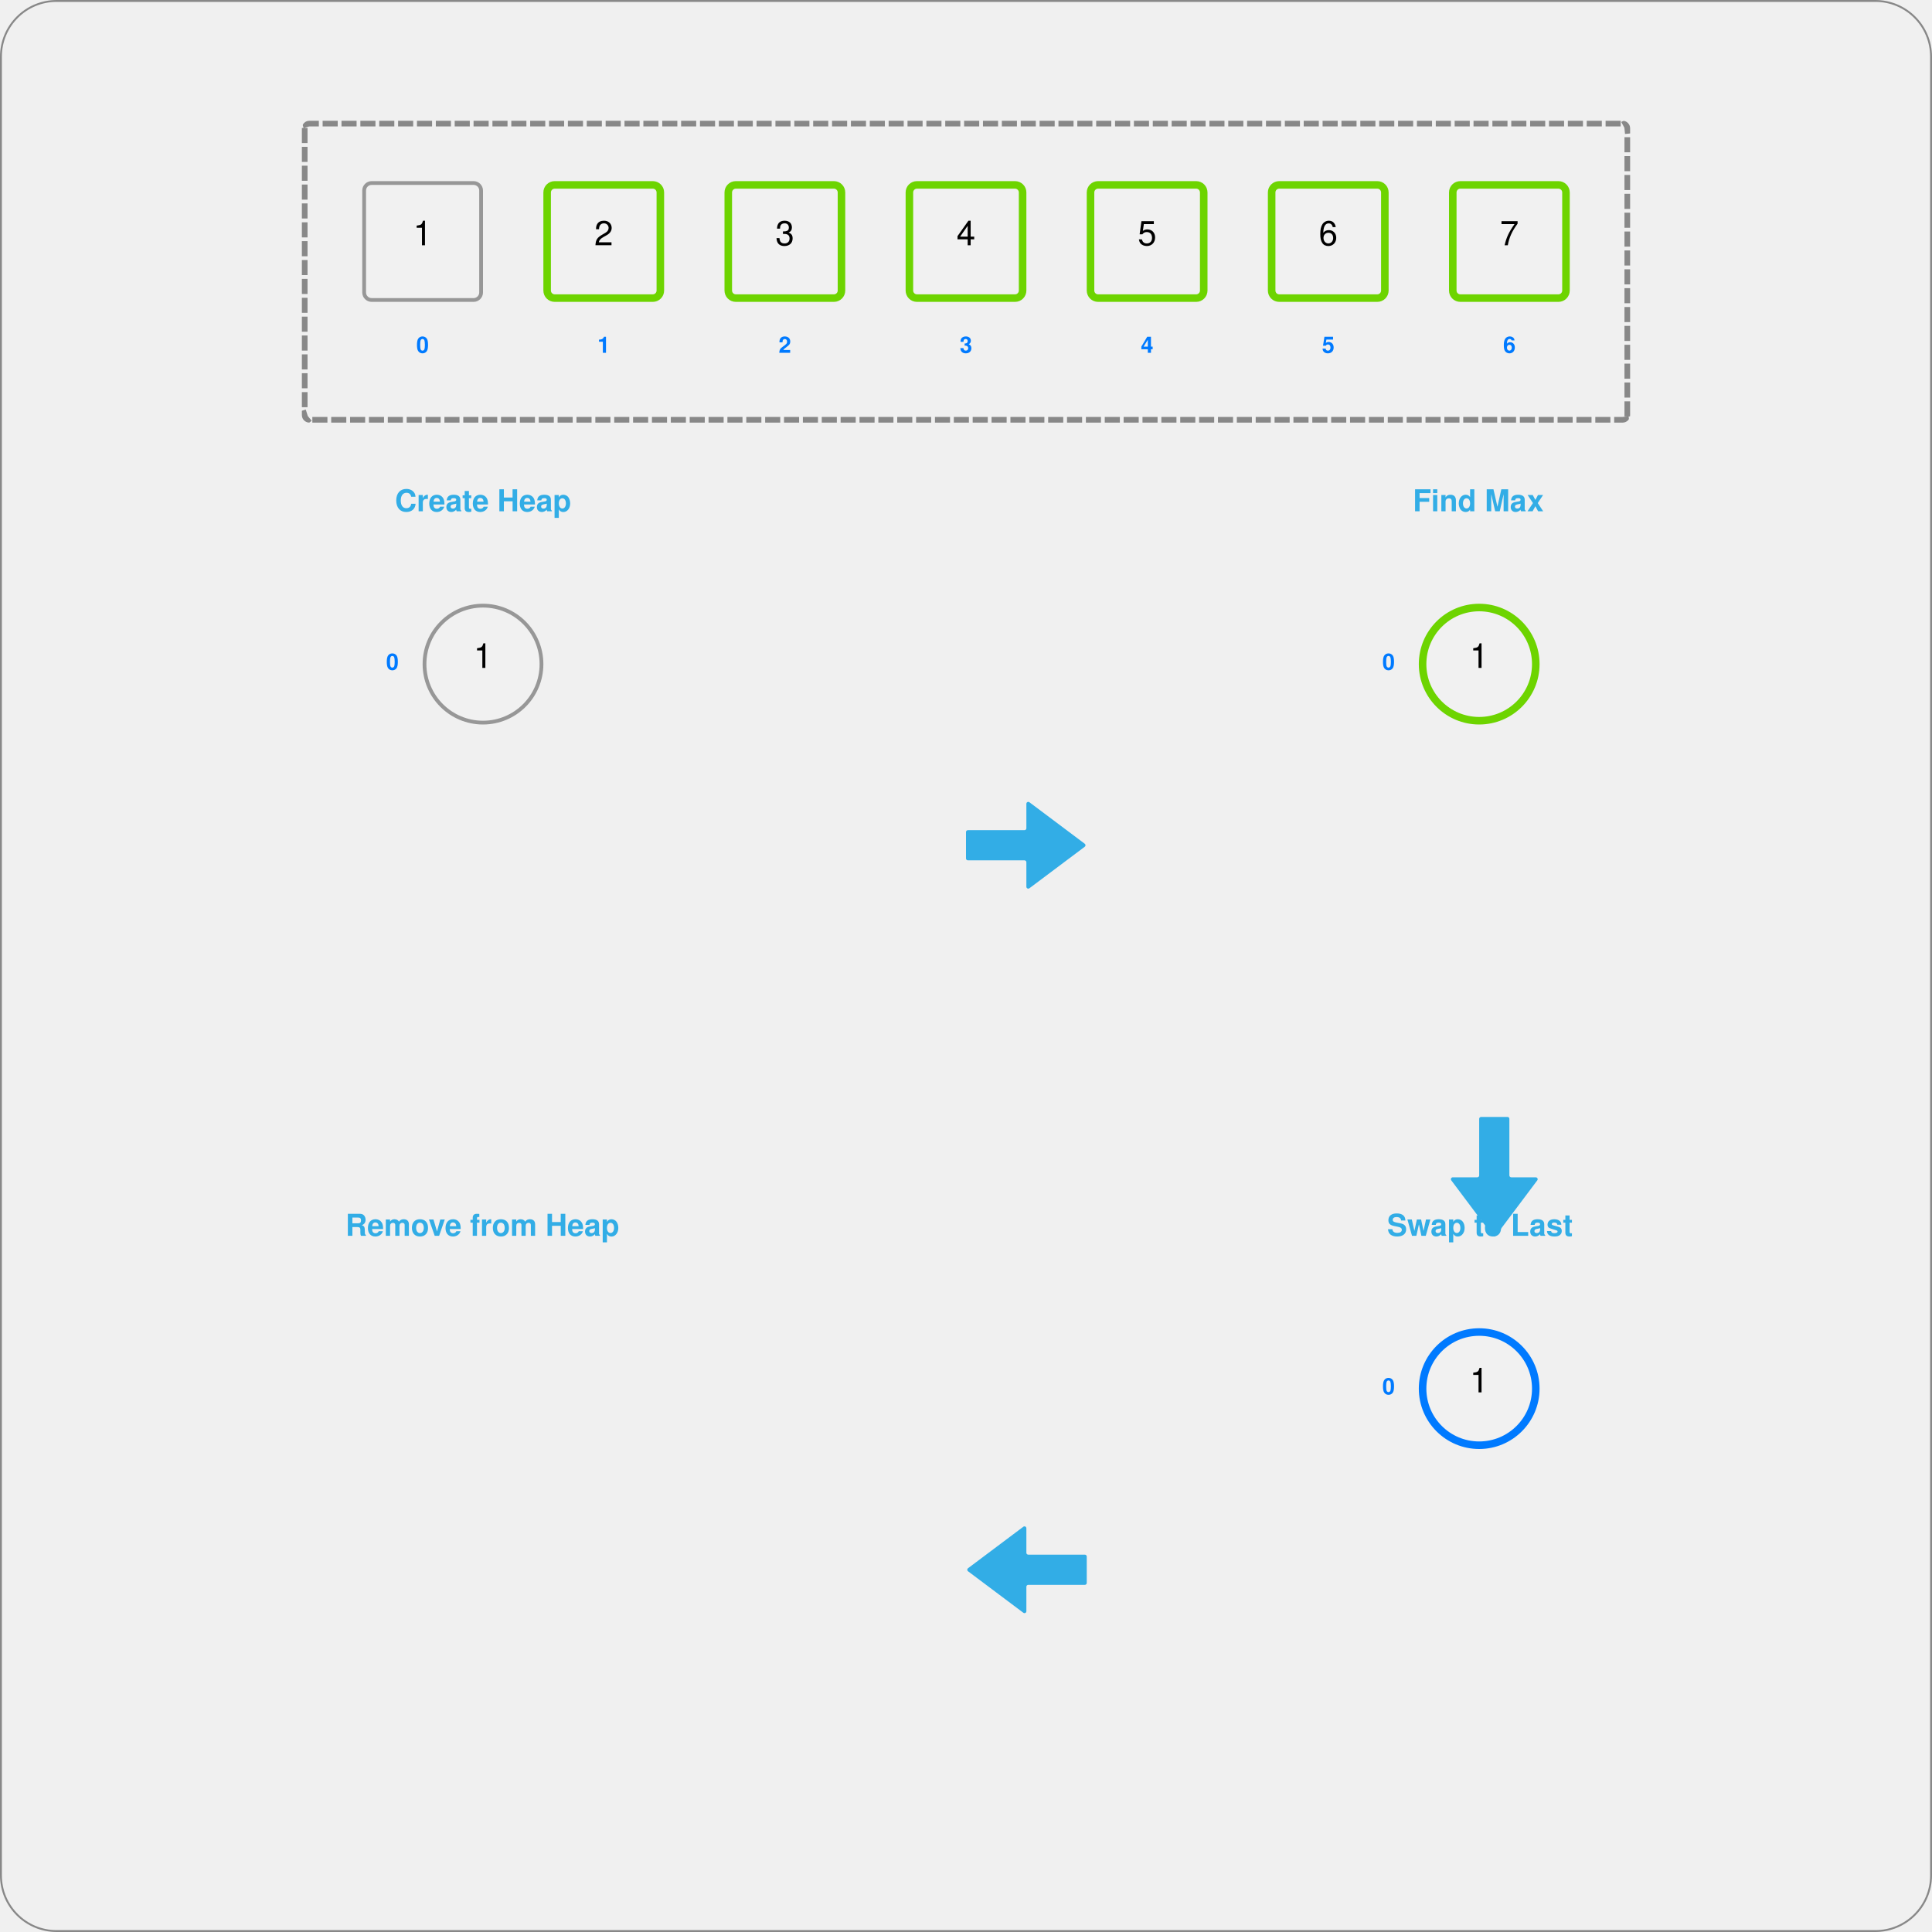
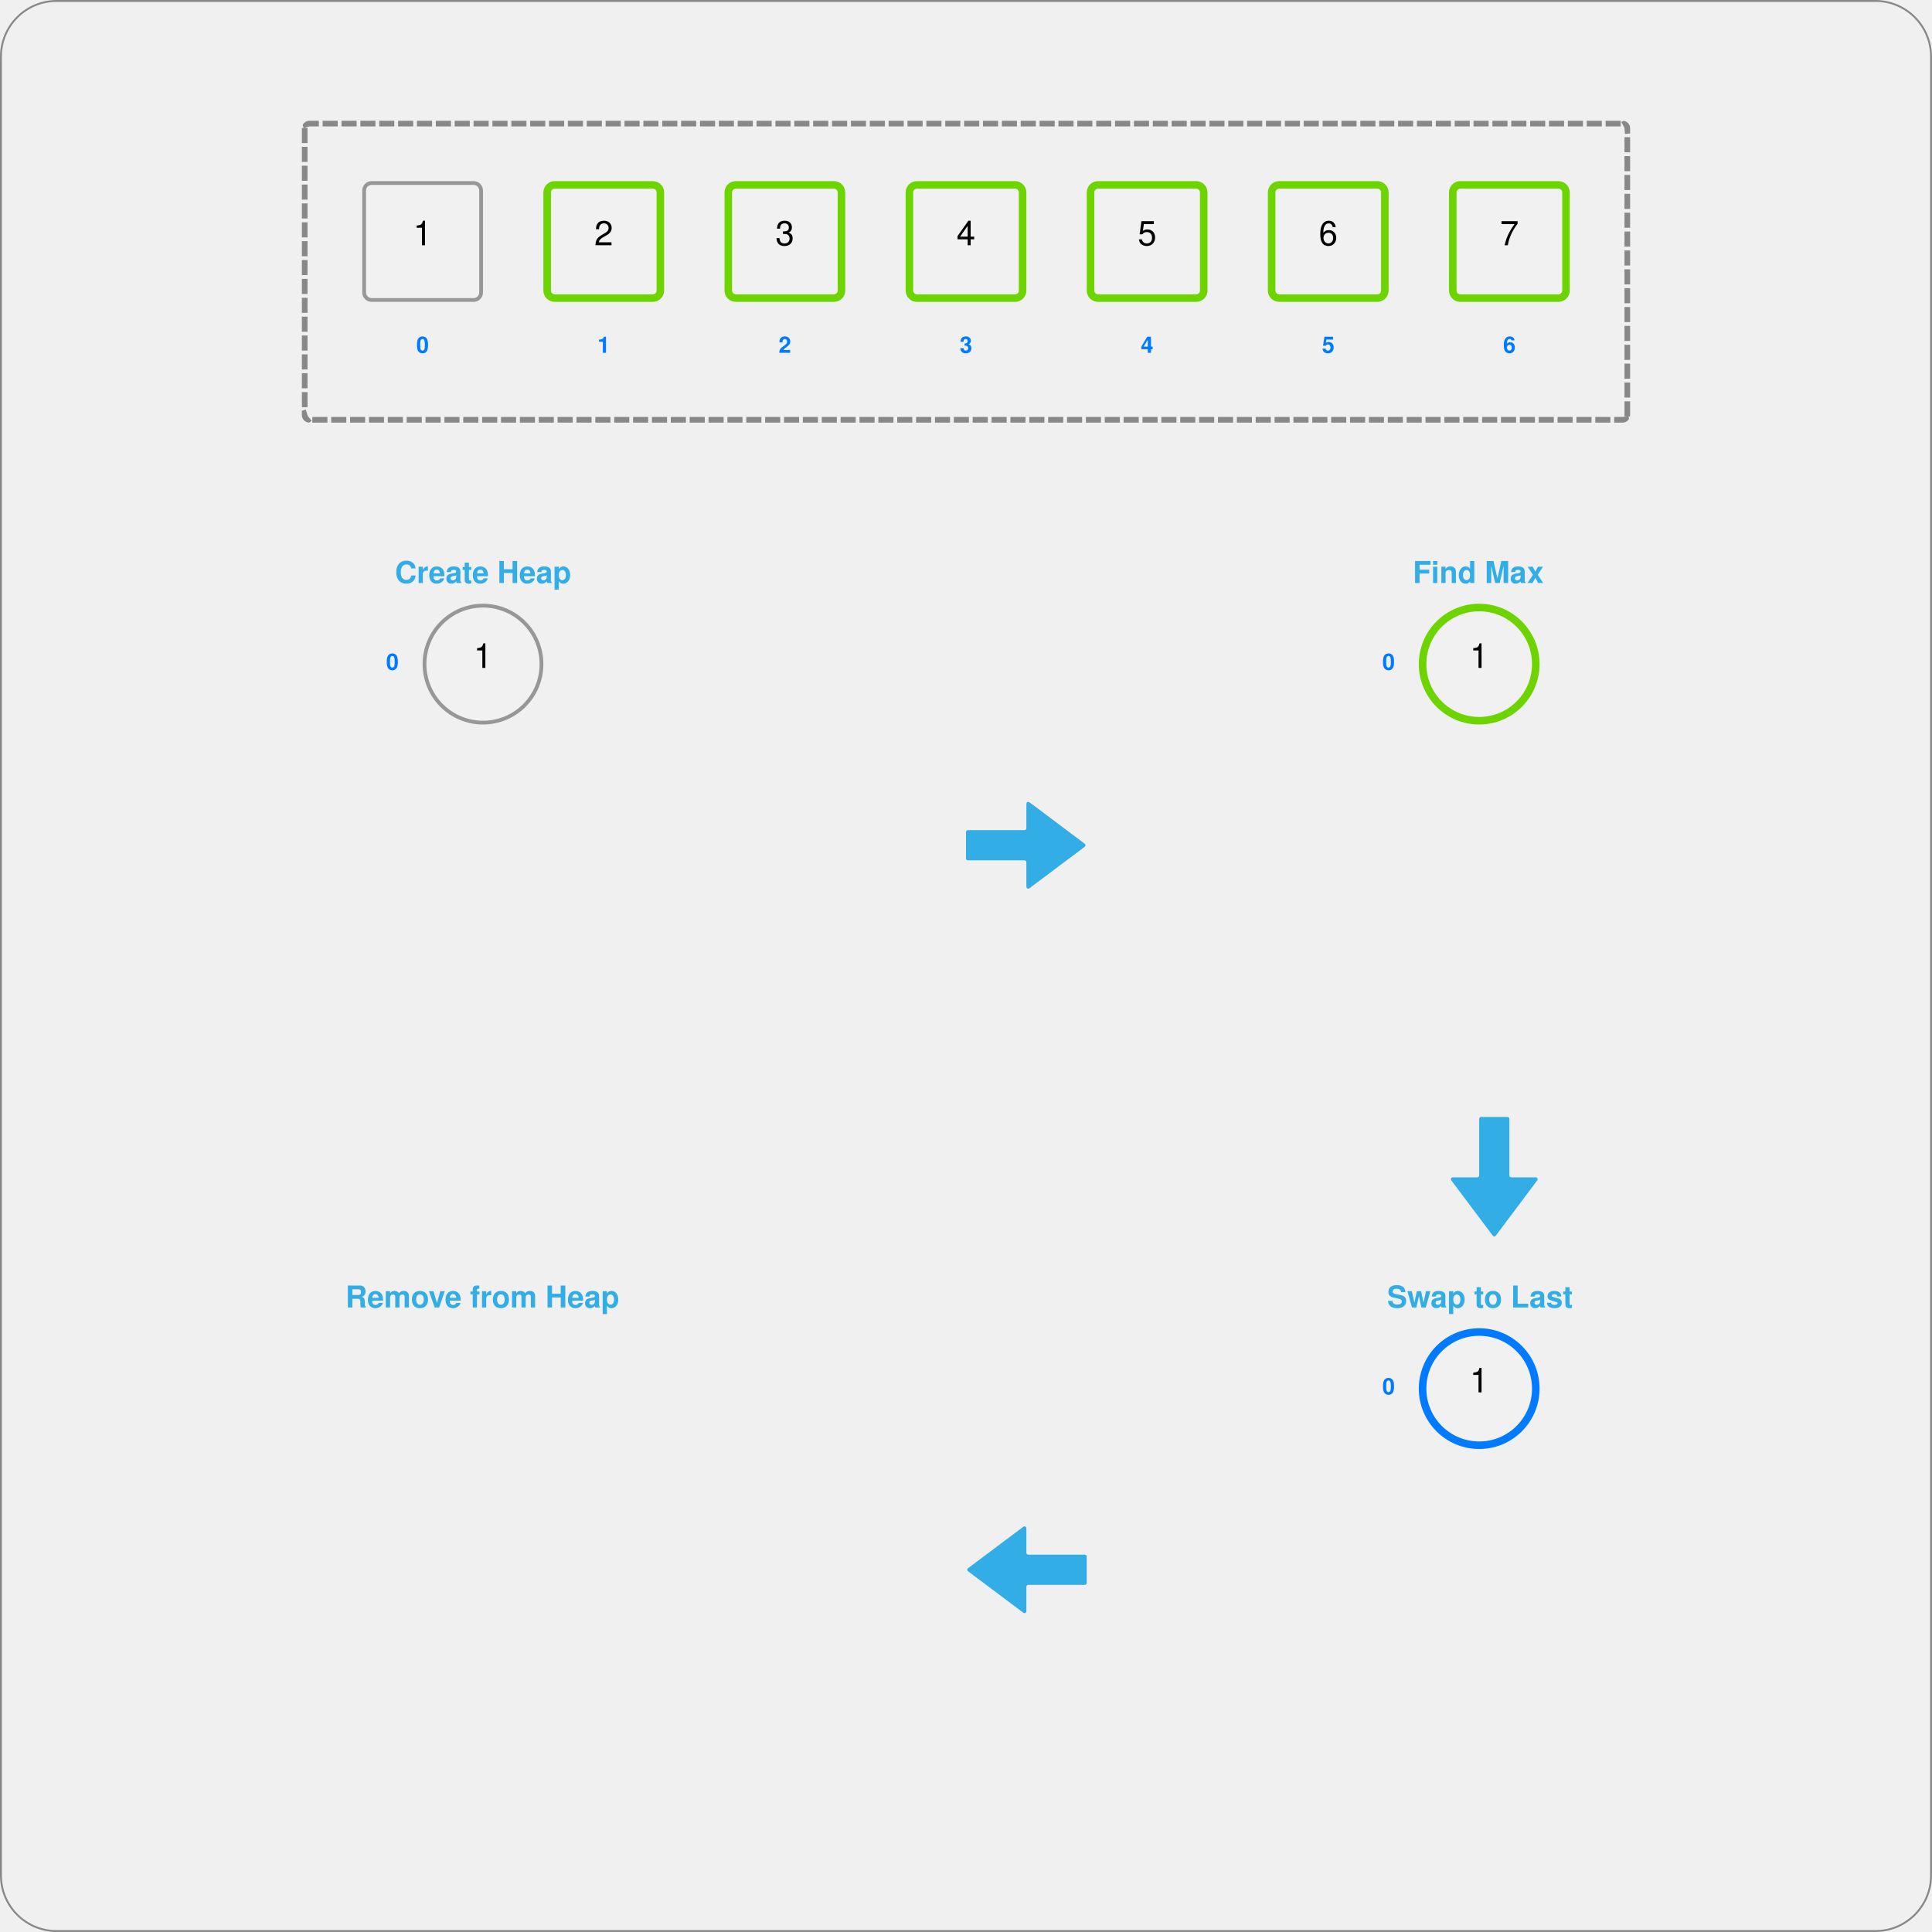
<svg xmlns="http://www.w3.org/2000/svg" xmlns:xlink="http://www.w3.org/1999/xlink" width="1024px" height="1024px" viewBox="0 0 1024 1024" version="1.1">
  <defs>
    <path d="M30,0 L994,0 C1010.569,-3.55271368e-15 1024,13.431 1024,30 L1024,994 C1024,1010.569 1010.569,1024 994,1024 L30,1024 C13.431,1024 0,1010.569 0,994 L0,30 C-3.55271368e-15,13.431 13.431,3.55271368e-15 30,0 Z" id="path-1" />
    <rect id="path-2" x="160" y="64" width="704" height="160" rx="4" />
    <mask id="mask-3" maskContentUnits="userSpaceOnUse" maskUnits="objectBoundingBox" x="0" y="0" width="704" height="160" fill="white">
      <use xlink:href="#path-2" />
    </mask>
    <path d="M0,0 L64,0 L64,64 L0,64 L0,0 Z" id="path-4" />
    <path d="M0,0 L64,0 L64,64 L0,64 L0,0 Z" id="path-5" />
    <path d="M0,0 L64,0 L64,64 L0,64 L0,0 Z" id="path-6" />
    <path d="M0,0 L64,0 L64,64 L0,64 L0,0 Z" id="path-7" />
    <path d="M0,0 L64,0 L64,64 L0,64 L0,0 Z" id="path-8" />
    <path d="M0,0 L64,0 L64,64 L0,64 L0,0 Z" id="path-9" />
    <path d="M0,0 L64,0 L64,64 L0,64 L0,0 Z" id="path-10" />
    <path d="M0,0 L64,0 L64,64 L0,64 L0,0 Z" id="path-11" />
    <path d="M0,0 L64,0 L64,64 L0,64 L0,0 Z" id="path-12" />
    <path d="M0,0 L64,0 L64,64 L0,64 L0,0 Z" id="path-13" />
  </defs>
  <g id="HeapSort-07" stroke="none" fill="none" xlink:href="#path-1">
    <path stroke="#888888" stroke-width="1" d="M994,0.5 C1002.146,0.5 1009.521,3.802 1014.86,9.14 C1020.198,14.479 1023.5,21.854 1023.5,30 L1023.5,994 C1023.5,1002.146 1020.198,1009.521 1014.86,1014.86 C1009.521,1020.198 1002.146,1023.5 994,1023.5 L30,1023.5 C21.854,1023.5 14.479,1020.198 9.14,1014.86 C3.802,1009.521 0.5,1002.146 0.5,994 L0.5,30 C0.5,21.854 3.802,14.479 9.14,9.14 C14.479,3.802 21.854,0.5 30,0.5 L994,0.5 Z" stroke-linejoin="square" />
    <use id="Rectangle" stroke="#888888" mask="url(#mask-3)" stroke-width="6" stroke-linecap="square" stroke-dasharray="2,8" xlink:href="#path-2" />
    <g id="cell" transform="translate(288, 96)" xlink:href="#path-4">
      <rect id="Rectangle" stroke="#6DD400" stroke-width="4" fill="#F1F1F1" fill-rule="evenodd" x="2" y="2" width="60" height="60" rx="4" />
      <text id="number" font-family="Helvetica" font-size="18" font-weight="normal" fill="#000000">
        <tspan x="26.995" y="34">2</tspan>
      </text>
    </g>
    <g id="cell" transform="translate(192, 96)" xlink:href="#path-5">
      <rect id="Rectangle" stroke="#979797" stroke-width="2" fill="#F1F1F1" fill-rule="evenodd" x="1" y="1" width="62" height="62" rx="4" />
      <text id="number" font-family="Helvetica" font-size="18" font-weight="normal" fill="#000000">
        <tspan x="26.995" y="34">1</tspan>
      </text>
    </g>
    <g id="cell" transform="translate(384, 96)" xlink:href="#path-6">
      <rect id="Rectangle" stroke="#6DD400" stroke-width="4" fill="#F1F1F1" fill-rule="evenodd" x="2" y="2" width="60" height="60" rx="4" />
      <text id="number" font-family="Helvetica" font-size="18" font-weight="normal" fill="#000000">
        <tspan x="26.995" y="34">3</tspan>
      </text>
    </g>
    <g id="cell" transform="translate(480, 96)" xlink:href="#path-7">
      <rect id="Rectangle" stroke="#6DD400" stroke-width="4" fill="#F1F1F1" fill-rule="evenodd" x="2" y="2" width="60" height="60" rx="4" />
      <text id="number" font-family="Helvetica" font-size="18" font-weight="normal" fill="#000000">
        <tspan x="26.995" y="34">4</tspan>
      </text>
    </g>
    <g id="cell" transform="translate(576, 96)" xlink:href="#path-8">
      <rect id="Rectangle" stroke="#6DD400" stroke-width="4" fill="#F1F1F1" fill-rule="evenodd" x="2" y="2" width="60" height="60" rx="4" />
      <text id="number" font-family="Helvetica" font-size="18" font-weight="normal" fill="#000000">
        <tspan x="26.995" y="34">5</tspan>
      </text>
    </g>
    <g id="cell" transform="translate(672, 96)" xlink:href="#path-9">
      <rect id="Rectangle" stroke="#6DD400" stroke-width="4" fill="#F1F1F1" fill-rule="evenodd" x="2" y="2" width="60" height="60" rx="4" />
      <text id="number" font-family="Helvetica" font-size="18" font-weight="normal" fill="#000000">
        <tspan x="26.995" y="34">6</tspan>
      </text>
    </g>
    <g id="cell" transform="translate(768, 96)" xlink:href="#path-10">
      <rect id="Rectangle" stroke="#6DD400" stroke-width="4" fill="#F1F1F1" fill-rule="evenodd" x="2" y="2" width="60" height="60" rx="4" />
      <text id="number" font-family="Helvetica" font-size="18" font-weight="normal" fill="#000000">
        <tspan x="26.995" y="34">7</tspan>
      </text>
    </g>
    <text id="0" font-family="Helvetica-Bold, Helvetica" font-size="12" font-weight="bold" fill="#007AFF">
      <tspan x="220.663" y="187">0</tspan>
    </text>
    <text id="0" font-family="Helvetica-Bold, Helvetica" font-size="12" font-weight="bold" fill="#007AFF">
      <tspan x="204.663" y="355">0</tspan>
    </text>
    <text id="1" font-family="Helvetica-Bold, Helvetica" font-size="12" font-weight="bold" fill="#007AFF">
      <tspan x="316.663" y="187">1</tspan>
    </text>
    <text id="2" font-family="Helvetica-Bold, Helvetica" font-size="12" font-weight="bold" fill="#007AFF">
      <tspan x="412.663" y="187">2</tspan>
    </text>
    <text id="3" font-family="Helvetica-Bold, Helvetica" font-size="12" font-weight="bold" fill="#007AFF">
      <tspan x="508.663" y="187">3</tspan>
    </text>
    <text id="4" font-family="Helvetica-Bold, Helvetica" font-size="12" font-weight="bold" fill="#007AFF">
      <tspan x="604.663" y="187">4</tspan>
    </text>
    <text id="6" font-family="Helvetica-Bold, Helvetica" font-size="12" font-weight="bold" fill="#007AFF">
      <tspan x="796.663" y="187">6</tspan>
    </text>
    <text id="5" font-family="Helvetica-Bold, Helvetica" font-size="12" font-weight="bold" fill="#007AFF">
      <tspan x="700.663" y="187">5</tspan>
    </text>
    <g id="node" transform="translate(224, 320)" xlink:href="#path-11">
      <rect id="Rectangle" stroke="#979797" stroke-width="2" fill="#F1F1F1" fill-rule="evenodd" x="1" y="1" width="62" height="62" rx="31" />
      <text id="number" font-family="Helvetica" font-size="18" font-weight="normal" fill="#000000">
        <tspan x="26.995" y="34">1</tspan>
      </text>
    </g>
    <text id="0" font-family="Helvetica-Bold, Helvetica" font-size="12" font-weight="bold" fill="#007AFF">
      <tspan x="732.663" y="739">0</tspan>
    </text>
    <g id="node" transform="translate(752, 704)" xlink:href="#path-12">
      <rect id="Rectangle" stroke="#007AFF" stroke-width="4" fill="#F1F1F1" fill-rule="evenodd" x="2" y="2" width="60" height="60" rx="30" />
      <text id="number" font-family="Helvetica" font-size="18" font-weight="normal" fill="#000000">
        <tspan x="26.995" y="34">1</tspan>
      </text>
    </g>
    <text id="0" font-family="Helvetica-Bold, Helvetica" font-size="12" font-weight="bold" fill="#007AFF">
      <tspan x="732.663" y="355">0</tspan>
    </text>
    <g id="node" transform="translate(752, 320)" xlink:href="#path-13">
      <rect id="Rectangle" stroke="#6DD400" stroke-width="4" fill="#F1F1F1" fill-rule="evenodd" x="2" y="2" width="60" height="60" rx="30" />
      <text id="number" font-family="Helvetica" font-size="18" font-weight="normal" fill="#000000">
        <tspan x="26.995" y="34">1</tspan>
      </text>
    </g>
    <text id="Swap-to-Last" font-family="Helvetica-Bold, Helvetica" font-size="16" font-weight="bold" fill="#32ADE6">
-       <tspan x="735.16" y="655">Swap to Last</tspan>
+       <tspan x="735.16" y="693">Swap to Last</tspan>
    </text>
    <text id="Create-Heap" font-family="Helvetica-Bold, Helvetica" font-size="16" font-weight="bold" fill="#32ADE6">
-       <tspan x="209.312" y="271">Create Heap</tspan>
+       <tspan x="209.312" y="309">Create Heap</tspan>
    </text>
    <text id="Remove-from-Heap" font-family="Helvetica-Bold, Helvetica" font-size="16" font-weight="bold" fill="#32ADE6">
-       <tspan x="183.09" y="655">Remove from Heap</tspan>
+       <tspan x="183.09" y="693">Remove from Heap</tspan>
    </text>
    <text id="Find-Max" font-family="Helvetica-Bold, Helvetica" font-size="16" font-weight="bold" fill="#32ADE6">
-       <tspan x="748.832" y="271">Find Max</tspan>
+       <tspan x="748.832" y="309">Find Max</tspan>
    </text>
    <path d="M513,440 L543,440 C543.552,440 544,439.552 544,439 L544,426 C544,425.448 544.448,425 545,425 C545.216,425 545.427,425.07 545.6,425.2 L574.933,447.2 C575.375,447.531 575.465,448.158 575.133,448.6 C575.076,448.676 575.009,448.743 574.933,448.8 L545.6,470.8 C545.158,471.131 544.531,471.042 544.2,470.6 C544.07,470.427 544,470.216 544,470 L544,457 C544,456.448 543.552,456 543,456 L513,456 C512.448,456 512,455.552 512,455 L512,441 C512,440.448 512.448,440 513,440 Z" id="Path" fill="#32ADE6" fill-rule="evenodd" />
    <path d="M761,616 L791,616 C791.552,616 792,615.552 792,615 L792,602 C792,601.448 792.448,601 793,601 C793.216,601 793.427,601.07 793.6,601.2 L822.933,623.2 C823.375,623.531 823.465,624.158 823.133,624.6 C823.076,624.676 823.009,624.743 822.933,624.8 L793.6,646.8 C793.158,647.131 792.531,647.042 792.2,646.6 C792.07,646.427 792,646.216 792,646 L792,633 C792,632.448 791.552,632 791,632 L761,632 C760.448,632 760,631.552 760,631 L760,617 C760,616.448 760.448,616 761,616 Z" id="Path" fill="#32ADE6" fill-rule="evenodd" transform="translate(792, 624) rotate(90) translate(-792, -624)" />
    <path d="M513,824 L543,824 C543.552,824 544,823.552 544,823 L544,810 C544,809.448 544.448,809 545,809 C545.216,809 545.427,809.07 545.6,809.2 L574.933,831.2 C575.375,831.531 575.465,832.158 575.133,832.6 C575.076,832.676 575.009,832.743 574.933,832.8 L545.6,854.8 C545.158,855.131 544.531,855.042 544.2,854.6 C544.07,854.427 544,854.216 544,854 L544,841 C544,840.448 543.552,840 543,840 L513,840 C512.448,840 512,839.552 512,839 L512,825 C512,824.448 512.448,824 513,824 Z" id="Path" fill="#32ADE6" fill-rule="evenodd" transform="translate(544, 832) scale(-1, 1) translate(-544, -832)" />
  </g>
</svg>
